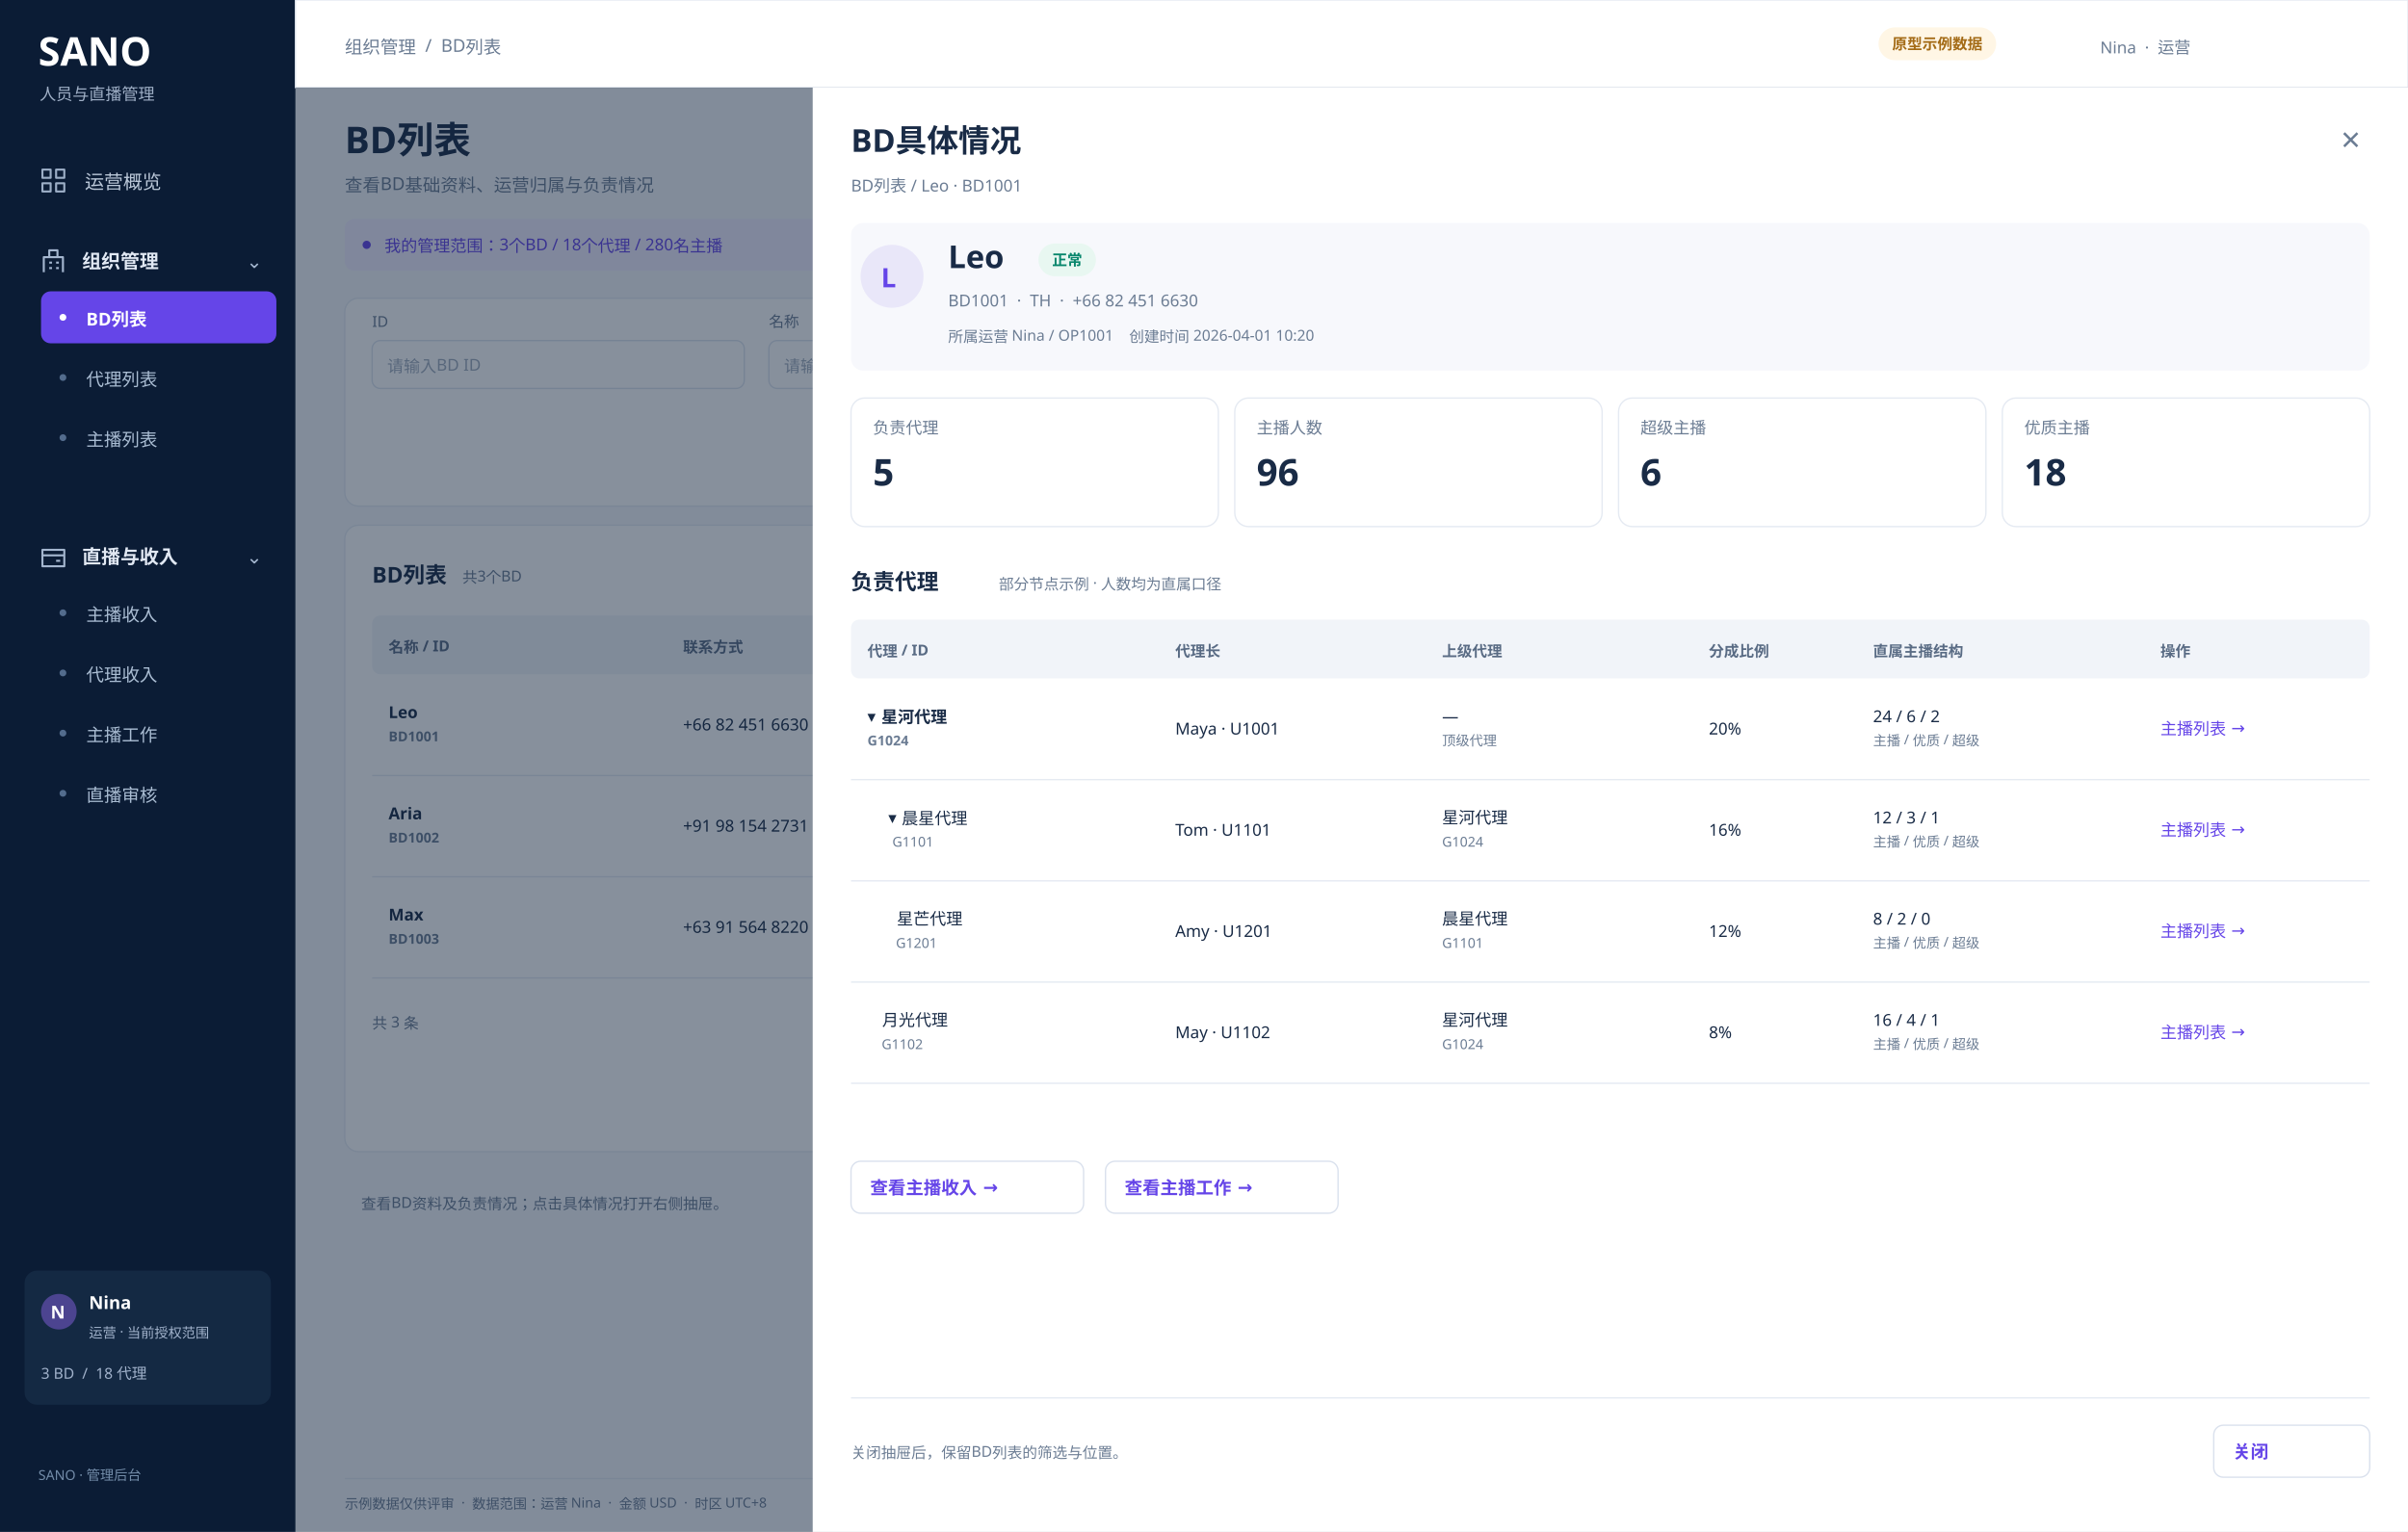
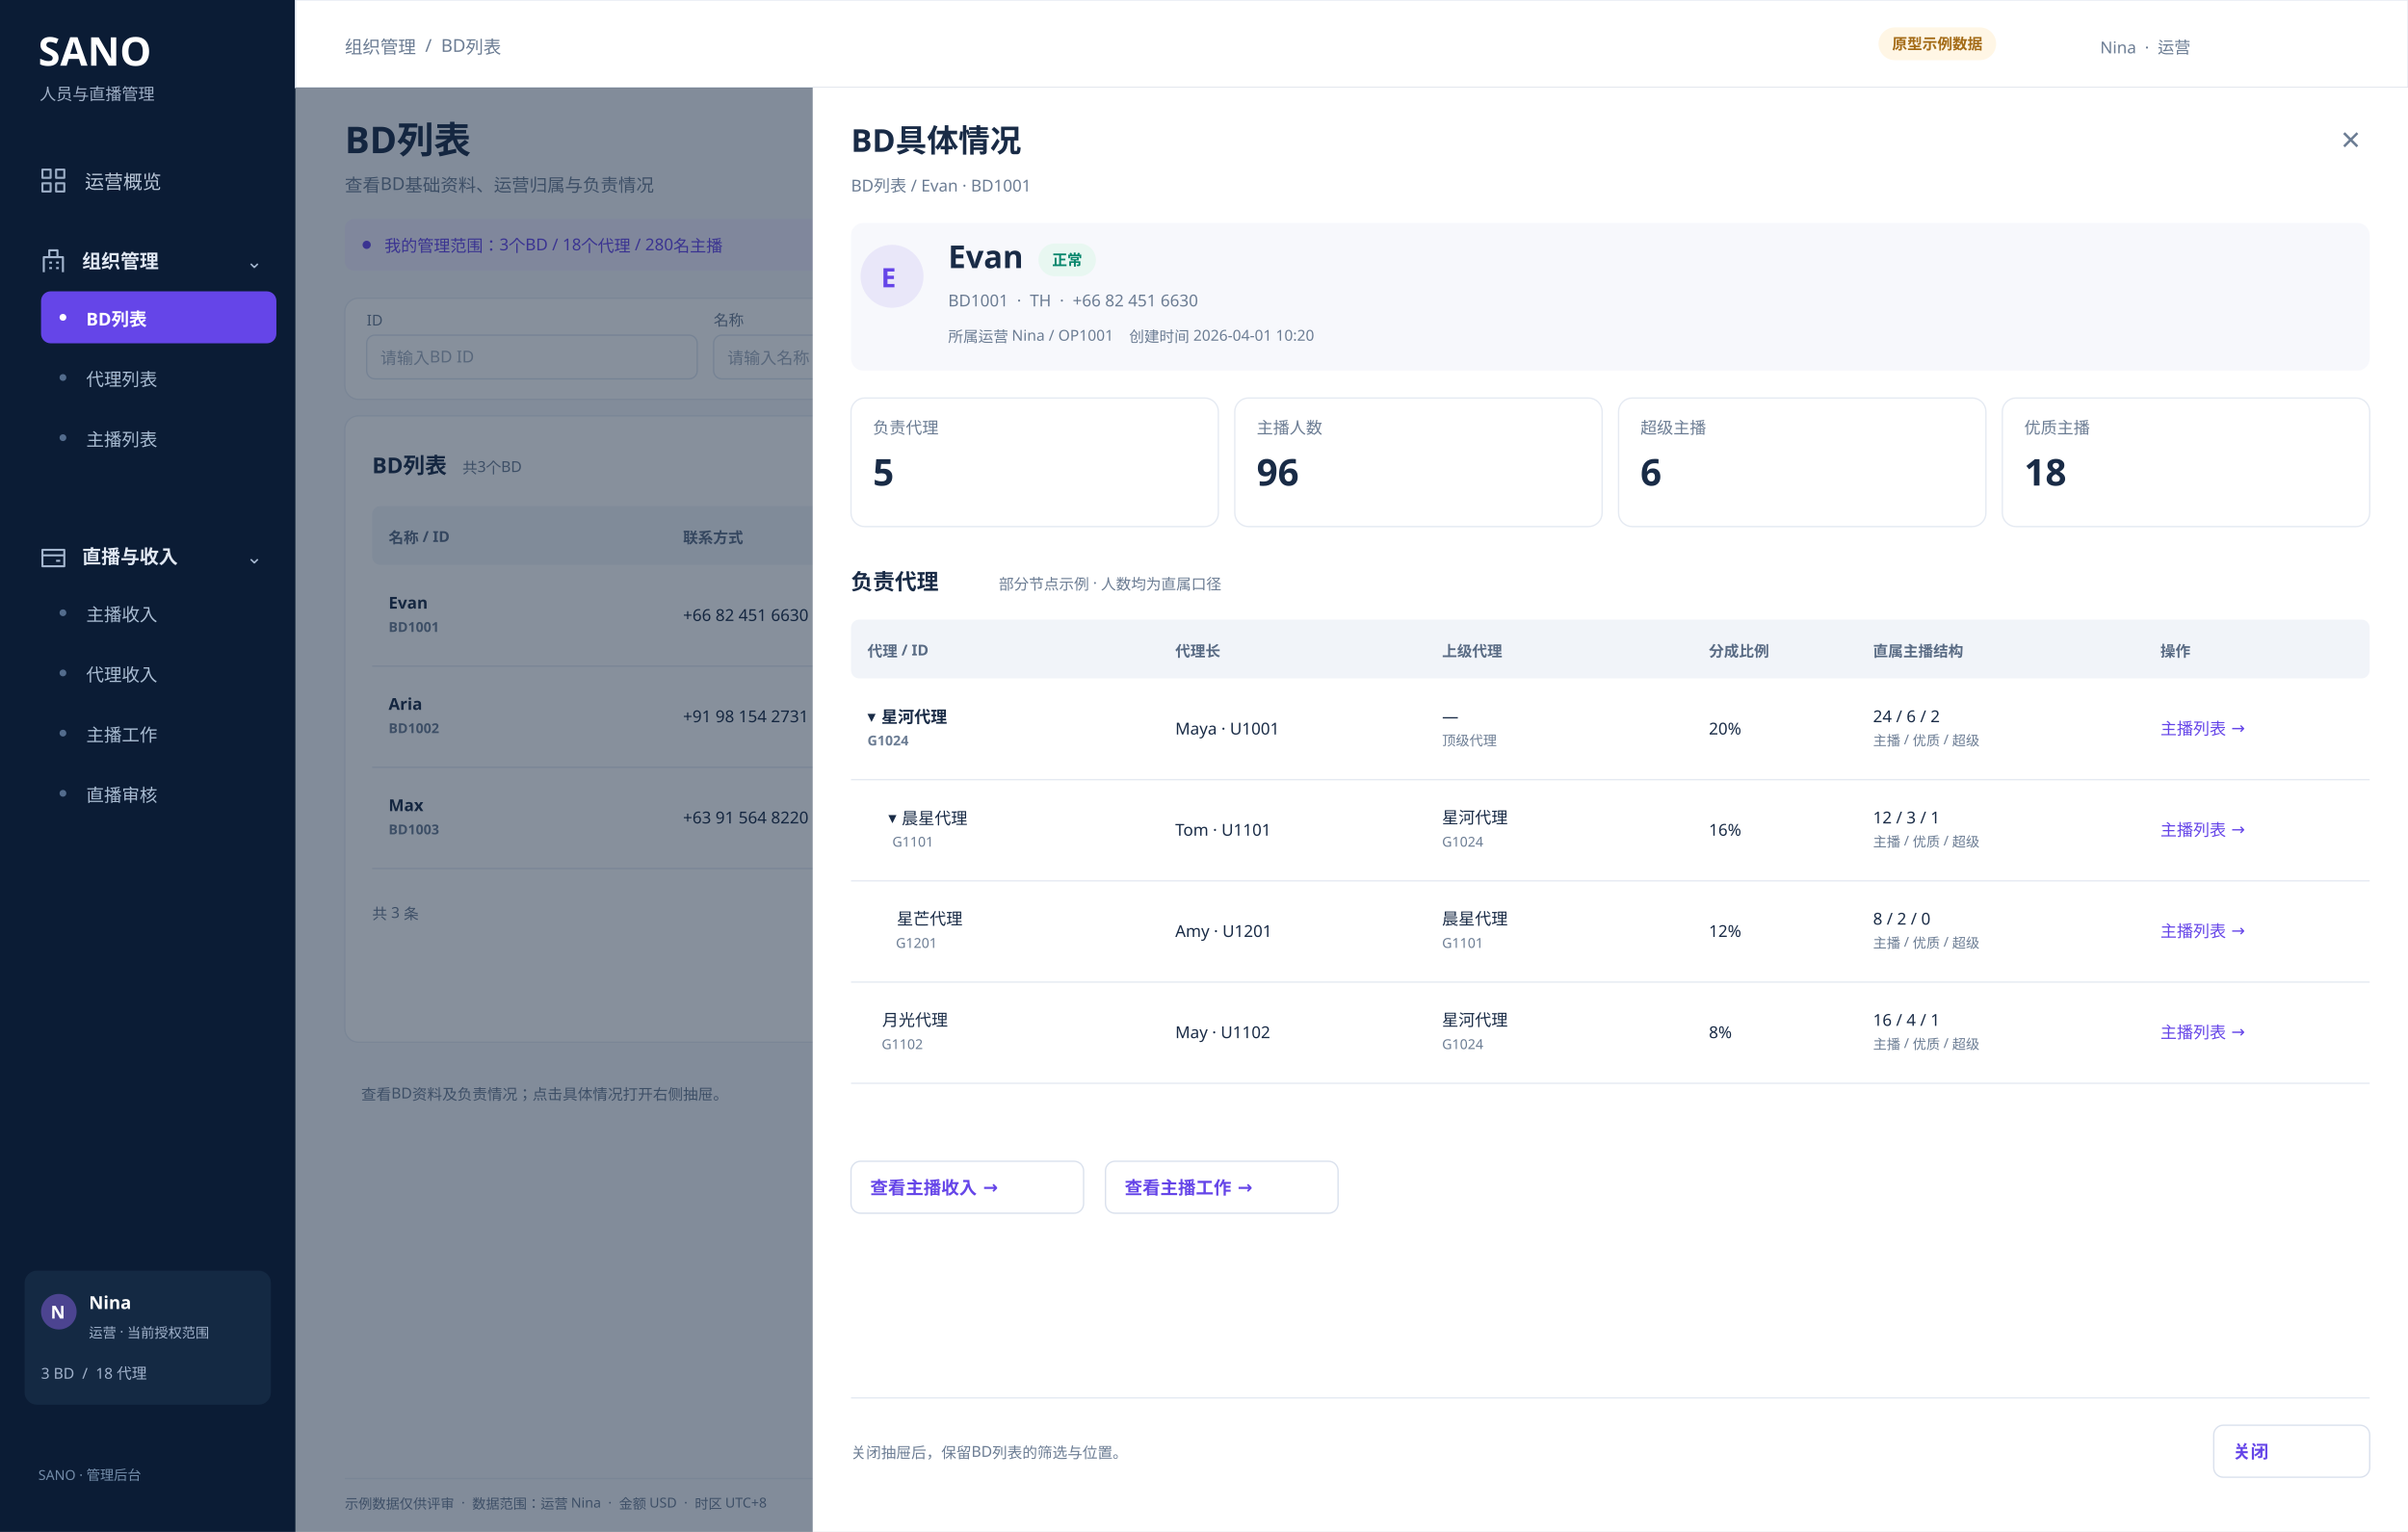
<svg xmlns="http://www.w3.org/2000/svg" width="1760" height="1120" viewBox="0 0 1760 1120">
  <style>text{font-family:"Microsoft YaHei","Segoe UI",sans-serif}a{cursor:pointer}</style>
  <rect x="0" y="0" width="1760" height="1120" rx="0" fill="#F5F7FB" stroke="none" />
  <rect x="0" y="0" width="216" height="1120" rx="0" fill="#0B1C35" stroke="none" />
  <text xml:space="preserve" x="28" y="48" font-size="29" fill="white" font-weight="750">SANO</text>
  <text xml:space="preserve" x="29" y="73" font-size="12" fill="#A0B0C7" font-weight="400">人员与直播管理</text>
  <a href="admin-01-01-01-我的运营概览.svg">
    <path d="M2 2h6v6H2z M12 2h6v6h-6z M2 12h6v6H2z M12 12h6v6h-6z" transform="translate(29,122)" fill="none" stroke="#9CAEC6" stroke-width="1.5" stroke-linejoin="round" />
    <text xml:space="preserve" x="62" y="138" font-size="14" fill="#BBC8D9" font-weight="400">运营概览</text>
  </a>
  <path d="M3 18V7h14v11 M7 7V2h6v5 M7 11h2 M12 11h2 M7 15h2 M12 15h2" transform="translate(29,181)" fill="none" stroke="#A4B6CF" stroke-width="1.5" stroke-linejoin="round" />
  <text xml:space="preserve" x="60" y="196" font-size="14" fill="#E1E8F3" font-weight="600">组织管理</text>
  <text xml:space="preserve" x="180" y="196" font-size="14" fill="#A4B6CF" font-weight="400">⌄</text>
  <a href="admin-02-01-01-BD列表.svg">
    <rect x="30" y="213" width="172" height="38" rx="7" fill="#6545E8" stroke="none" />
    <circle cx="46" cy="232" r="2.5" fill="white" />
    <text xml:space="preserve" x="63" y="238" font-size="13" fill="white" font-weight="600">BD列表</text>
  </a>
  <a href="admin-03-01-01-代理树形列表.svg">
    <circle cx="46" cy="276" r="2.5" fill="#536C8D" />
    <text xml:space="preserve" x="63" y="282" font-size="13" fill="#AABDD3" font-weight="400">代理列表</text>
  </a>
  <a href="admin-04-01-01-主播列表.svg">
    <circle cx="46" cy="320" r="2.5" fill="#536C8D" />
    <text xml:space="preserve" x="63" y="326" font-size="13" fill="#AABDD3" font-weight="400">主播列表</text>
  </a>
  <path d="M2 5h16v12H2z M2 9h16 M12 13h3" transform="translate(29,397)" fill="none" stroke="#A4B6CF" stroke-width="1.5" stroke-linejoin="round" />
  <text xml:space="preserve" x="60" y="412" font-size="14" fill="#E1E8F3" font-weight="600">直播与收入</text>
  <text xml:space="preserve" x="180" y="412" font-size="14" fill="#A4B6CF" font-weight="400">⌄</text>
  <a href="admin-05-01-01-主播收入数据.svg">
    <circle cx="46" cy="448" r="2.5" fill="#536C8D" />
    <text xml:space="preserve" x="63" y="454" font-size="13" fill="#AABDD3" font-weight="400">主播收入</text>
  </a>
  <a href="admin-06-01-01-代理收入数据.svg">
    <circle cx="46" cy="492" r="2.5" fill="#536C8D" />
    <text xml:space="preserve" x="63" y="498" font-size="13" fill="#AABDD3" font-weight="400">代理收入</text>
  </a>
  <a href="admin-07-01-01-主播工作数据.svg">
    <circle cx="46" cy="536" r="2.5" fill="#536C8D" />
    <text xml:space="preserve" x="63" y="542" font-size="13" fill="#AABDD3" font-weight="400">主播工作</text>
  </a>
  <a href="admin-08-01-01-当前直播间列表.svg">
    <circle cx="46" cy="580" r="2.5" fill="#536C8D" />
    <text xml:space="preserve" x="63" y="586" font-size="13" fill="#AABDD3" font-weight="400">直播审核</text>
  </a>
  <rect x="18" y="929" width="180" height="98" rx="9" fill="#142943" stroke="none" />
  <circle cx="43" cy="959" r="13" fill="#4C4490" />
  <text xml:space="preserve" x="37" y="964" font-size="13" fill="white" font-weight="600">N</text>
  <text xml:space="preserve" x="65" y="957" font-size="13" fill="white" font-weight="600">Nina</text>
  <text xml:space="preserve" x="65" y="978" font-size="10" fill="#A1B2CB" font-weight="400">运营 · 当前授权范围</text>
  <text xml:space="preserve" x="30" y="1008" font-size="11" fill="#A1B2CB" font-weight="400">3 BD  /  18 代理</text>
  <text xml:space="preserve" x="28" y="1082" font-size="10" fill="#738CA9" font-weight="400">SANO · 管理后台</text>
  <rect x="216" y="0" width="1544" height="64" rx="0" fill="white" stroke="#E5EAF2" />
  <text xml:space="preserve" x="252" y="39" font-size="13" fill="#6B7C93" font-weight="400">组织管理  /  BD列表</text>
  <rect x="1373" y="20" width="86" height="24" rx="12" fill="#FFF6E5" stroke="none" />
  <text xml:space="preserve" x="1383" y="36" font-size="11" fill="#A46B16" font-weight="550">原型示例数据</text>
  <text xml:space="preserve" x="1535" y="39" font-size="12" fill="#6B7C93" font-weight="400">Nina  ·  运营</text>
  <text xml:space="preserve" x="252" y="112" font-size="27" fill="#192B46" font-weight="700">BD列表</text>
  <text xml:space="preserve" x="252" y="140" font-size="13" fill="#6B7C93" font-weight="400">查看BD基础资料、运营归属与负责情况</text>
  <rect x="1519" y="89" width="86" height="24" rx="12" fill="#F0EDFF" stroke="none" />
  <text xml:space="preserve" x="1529" y="105" font-size="11" fill="#6545E8" font-weight="550">我的授权范围</text>
  <path d="M252 1081H1724" transform="" stroke="#E5EAF2" fill="none" />
  <text xml:space="preserve" x="252" y="1103" font-size="10" fill="#6B7C93" font-weight="400">示例数据仅供评审  ·  数据范围：运营 Nina  ·  金额 USD  ·  时区 UTC+8</text>
  <text xml:space="preserve" x="1470" y="1103" font-size="10" fill="#6B7C93" font-weight="400">admin-02-02-01  /  V1</text>
  <rect x="252" y="160" width="1472" height="38" rx="7" fill="#F0EDFF" stroke="none" />
  <circle cx="268" cy="179" r="3" fill="#6545E8" />
  <text xml:space="preserve" x="281" y="184" font-size="12" fill="#6545E8" font-weight="400">我的管理范围：3个BD / 18个代理 / 280名主播</text>
  <text xml:space="preserve" x="1446" y="184" font-size="11" fill="#6B7C93" font-weight="400">今日数据更新于 14:30</text>
-   <rect x="252" y="218" width="1472" height="152" rx="10" fill="white" stroke="#E5EAF2" />
-   <text xml:space="preserve" x="272" y="239" font-size="11" fill="#6B7C93" font-weight="500">ID</text>
-   <rect x="272" y="249" width="272" height="35" rx="6" fill="white" stroke="#DDE4EF" />
-   <text xml:space="preserve" x="283" y="272" font-size="12" fill="#A0ACBD" font-weight="400">请输入BD ID</text>
-   <text xml:space="preserve" x="562" y="239" font-size="11" fill="#6B7C93" font-weight="500">名称</text>
-   <rect x="562" y="249" width="272" height="35" rx="6" fill="white" stroke="#DDE4EF" />
-   <text xml:space="preserve" x="573" y="272" font-size="12" fill="#A0ACBD" font-weight="400">请输入名称</text>
-   <text xml:space="preserve" x="852" y="239" font-size="11" fill="#6B7C93" font-weight="500">国家代码</text>
-   <rect x="852" y="249" width="272" height="35" rx="6" fill="white" stroke="#DDE4EF" />
-   <text xml:space="preserve" x="863" y="272" font-size="12" fill="#192B46" font-weight="400">全部</text>
-   <text xml:space="preserve" x="1102" y="272" font-size="13" fill="#6B7C93" font-weight="400">⌄</text>
-   <text xml:space="preserve" x="1142" y="239" font-size="11" fill="#6B7C93" font-weight="500">所属运营</text>
-   <rect x="1142" y="249" width="272" height="35" rx="6" fill="white" stroke="#DDE4EF" />
-   <text xml:space="preserve" x="1153" y="272" font-size="12" fill="#192B46" font-weight="400">Nina · OP1001</text>
-   <text xml:space="preserve" x="1392" y="272" font-size="13" fill="#6B7C93" font-weight="400">⌄</text>
-   <text xml:space="preserve" x="1432" y="239" font-size="11" fill="#6B7C93" font-weight="500">创建时间段</text>
-   <rect x="1432" y="249" width="272" height="35" rx="6" fill="white" stroke="#DDE4EF" />
-   <text xml:space="preserve" x="1443" y="272" font-size="12" fill="#192B46" font-weight="400">开始日期 — 结束日期</text>
-   <text xml:space="preserve" x="1682" y="272" font-size="13" fill="#6B7C93" font-weight="400">▦</text>
-   <text xml:space="preserve" x="272" y="342" font-size="11" fill="#6B7C93" font-weight="400" />
-   <rect x="1512" y="319" width="84" height="38" rx="7" fill="white" stroke="#DAE1ED" />
-   <text xml:space="preserve" x="1526" y="343" font-size="13" fill="#6545E8" font-weight="550">重置</text>
-   <rect x="1608" y="319" width="96" height="38" rx="7" fill="#6545E8" stroke="#6545E8" />
-   <text xml:space="preserve" x="1622" y="343" font-size="13" fill="white" font-weight="550">查询</text>
-   <rect x="252" y="384" width="1472" height="458" rx="10" fill="white" stroke="#E5EAF2" />
-   <text xml:space="preserve" x="272" y="426" font-size="16" fill="#192B46" font-weight="650">BD列表</text>
-   <text xml:space="preserve" x="337.92" y="426" font-size="11" fill="#6B7C93" font-weight="400">共3个BD</text>
-   <rect x="272" y="450" width="1432" height="43" rx="6" fill="#F1F4F9" stroke="none" />
-   <text xml:space="preserve" x="284" y="477" font-size="11" fill="#596B84" font-weight="600">名称 / ID</text>
-   <text xml:space="preserve" x="499.214" y="477" font-size="11" fill="#596B84" font-weight="600">联系方式</text>
-   <text xml:space="preserve" x="747.538" y="477" font-size="11" fill="#596B84" font-weight="600">国家代码</text>
-   <text xml:space="preserve" x="871.699" y="477" font-size="11" fill="#596B84" font-weight="600">所属运营</text>
-   <text xml:space="preserve" x="1086.913" y="477" font-size="11" fill="#596B84" font-weight="600">账号状态</text>
-   <text xml:space="preserve" x="1219.353" y="477" font-size="11" fill="#596B84" font-weight="600">创建时间</text>
-   <text xml:space="preserve" x="1484.231" y="477" font-size="11" fill="#596B84" font-weight="600">操作</text>
-   <path d="M272 567H1704" transform="" stroke="#E5EAF2" fill="none" />
-   <a href="admin-02-02-01-BD具体情况.svg">
-     <text xml:space="preserve" x="284" y="525" font-size="12" fill="#192B46" font-weight="600">Leo</text>
-     <text xml:space="preserve" x="284" y="542" font-size="10" fill="#6B7C93" font-weight="600">BD1001</text>
-   </a>
-   <text xml:space="preserve" x="499.214" y="534" font-size="12" fill="#192B46" font-weight="400">+66 82 451 6630</text>
-   <text xml:space="preserve" x="747.538" y="534" font-size="12" fill="#192B46" font-weight="400">TH</text>
-   <text xml:space="preserve" x="871.699" y="534" font-size="12" fill="#192B46" font-weight="400">Nina · OP1001</text>
-   <text xml:space="preserve" x="1086.913" y="534" font-size="12" fill="#07866C" font-weight="400">● 正常</text>
-   <text xml:space="preserve" x="1219.353" y="534" font-size="12" fill="#192B46" font-weight="400">2026-04-01 10:20</text>
-   <a href="admin-02-02-01-BD具体情况.svg">
-     <text xml:space="preserve" x="1484.231" y="534" font-size="11" fill="#6545E8" font-weight="400">具体情况</text>
-   </a>
-   <path d="M272 641H1704" transform="" stroke="#E5EAF2" fill="none" />
-   <a href="admin-02-02-01-BD具体情况.svg">
-     <text xml:space="preserve" x="284" y="599" font-size="12" fill="#192B46" font-weight="600">Aria</text>
-     <text xml:space="preserve" x="284" y="616" font-size="10" fill="#6B7C93" font-weight="600">BD1002</text>
-   </a>
-   <text xml:space="preserve" x="499.214" y="608" font-size="12" fill="#192B46" font-weight="400">+91 98 154 2731</text>
-   <text xml:space="preserve" x="747.538" y="608" font-size="12" fill="#192B46" font-weight="400">IN</text>
-   <text xml:space="preserve" x="871.699" y="608" font-size="12" fill="#192B46" font-weight="400">Nina · OP1001</text>
-   <text xml:space="preserve" x="1086.913" y="608" font-size="12" fill="#07866C" font-weight="400">● 正常</text>
-   <text xml:space="preserve" x="1219.353" y="608" font-size="12" fill="#192B46" font-weight="400">2026-05-06 15:40</text>
-   <a href="admin-02-02-01-BD具体情况.svg">
-     <text xml:space="preserve" x="1484.231" y="608" font-size="11" fill="#6545E8" font-weight="400">具体情况</text>
-   </a>
-   <path d="M272 715H1704" transform="" stroke="#E5EAF2" fill="none" />
-   <a href="admin-02-02-01-BD具体情况.svg">
-     <text xml:space="preserve" x="284" y="673" font-size="12" fill="#192B46" font-weight="600">Max</text>
-     <text xml:space="preserve" x="284" y="690" font-size="10" fill="#6B7C93" font-weight="600">BD1003</text>
-   </a>
-   <text xml:space="preserve" x="499.214" y="682" font-size="12" fill="#192B46" font-weight="400">+63 91 564 8220</text>
-   <text xml:space="preserve" x="747.538" y="682" font-size="12" fill="#192B46" font-weight="400">PH</text>
-   <text xml:space="preserve" x="871.699" y="682" font-size="12" fill="#192B46" font-weight="400">Nina · OP1001</text>
-   <text xml:space="preserve" x="1086.913" y="682" font-size="12" fill="#CC5363" font-weight="400">● 禁用</text>
-   <text xml:space="preserve" x="1219.353" y="682" font-size="12" fill="#192B46" font-weight="400">2026-06-12 09:10</text>
-   <a href="admin-02-02-01-BD具体情况.svg">
-     <text xml:space="preserve" x="1484.231" y="682" font-size="11" fill="#6545E8" font-weight="400">具体情况</text>
-   </a>
-   <text xml:space="preserve" x="272" y="752" font-size="11" fill="#6B7C93" font-weight="400">共 3 条</text>
-   <text xml:space="preserve" x="1394" y="752" font-size="15" fill="#6B7C93" font-weight="400">‹</text>
-   <rect x="1420" y="734" width="26.16" height="24" rx="12" fill="#F0EDFF" stroke="none" />
-   <text xml:space="preserve" x="1430" y="750" font-size="11" fill="#6545E8" font-weight="550">1</text>
-   <text xml:space="preserve" x="1470" y="752" font-size="12" fill="#6B7C93" font-weight="400">›</text>
-   <rect x="1580" y="731" width="124" height="32" rx="6" fill="white" stroke="#E5EAF2" />
-   <text xml:space="preserve" x="1593" y="752" font-size="11" fill="#6B7C93" font-weight="400">20 条 / 页  ⌄</text>
-   <rect x="252" y="862" width="1472" height="34" rx="6" fill="#F4F6FA" stroke="none" />
-   <text xml:space="preserve" x="264" y="884" font-size="11" fill="#6B7C93" font-weight="400">查看BD资料及负责情况；点击具体情况打开右侧抽屉。</text>
+   <rect x="252" y="218" width="1472" height="74" rx="10" fill="white" stroke="#E5EAF2" />
+   <text xml:space="preserve" x="268" y="238" font-size="11" fill="#6B7C93" font-weight="500">ID</text>
+   <rect x="268" y="245" width="241.6" height="32" rx="6" fill="white" stroke="#DDE4EF" />
+   <text xml:space="preserve" x="278" y="266" font-size="12" fill="#A0ACBD" font-weight="400">请输入BD ID</text>
+   <text xml:space="preserve" x="521.6" y="238" font-size="11" fill="#6B7C93" font-weight="500">名称</text>
+   <rect x="521.6" y="245" width="241.6" height="32" rx="6" fill="white" stroke="#DDE4EF" />
+   <text xml:space="preserve" x="531.6" y="266" font-size="12" fill="#A0ACBD" font-weight="400">请输入名称</text>
+   <text xml:space="preserve" x="775.2" y="238" font-size="11" fill="#6B7C93" font-weight="500">国家代码</text>
+   <rect x="775.2" y="245" width="241.6" height="32" rx="6" fill="white" stroke="#DDE4EF" />
+   <text xml:space="preserve" x="785.2" y="266" font-size="12" fill="#192B46" font-weight="400">全部</text>
+   <text xml:space="preserve" x="996.8" y="266" font-size="13" fill="#6B7C93" font-weight="400">⌄</text>
+   <text xml:space="preserve" x="1028.8" y="238" font-size="11" fill="#6B7C93" font-weight="500">所属运营</text>
+   <rect x="1028.8" y="245" width="241.6" height="32" rx="6" fill="white" stroke="#DDE4EF" />
+   <text xml:space="preserve" x="1038.8" y="266" font-size="12" fill="#192B46" font-weight="400">Nina · OP1001</text>
+   <text xml:space="preserve" x="1250.4" y="266" font-size="13" fill="#6B7C93" font-weight="400">⌄</text>
+   <text xml:space="preserve" x="1282.4" y="238" font-size="11" fill="#6B7C93" font-weight="500">创建时间段</text>
+   <rect x="1282.4" y="245" width="241.6" height="32" rx="6" fill="white" stroke="#DDE4EF" />
+   <text xml:space="preserve" x="1292.4" y="266" font-size="12" fill="#192B46" font-weight="400">开始日期 — 结束日期</text>
+   <text xml:space="preserve" x="1504" y="266" font-size="13" fill="#6B7C93" font-weight="400">▦</text>
+   <rect x="1540" y="245" width="68" height="32" rx="7" fill="white" stroke="#DAE1ED" />
+   <text xml:space="preserve" x="1554" y="266" font-size="13" fill="#6545E8" font-weight="550">重置</text>
+   <rect x="1620" y="245" width="88" height="32" rx="7" fill="#6545E8" stroke="#6545E8" />
+   <text xml:space="preserve" x="1634" y="266" font-size="13" fill="white" font-weight="550">查询</text>
+   <rect x="252" y="304" width="1472" height="458" rx="10" fill="white" stroke="#E5EAF2" />
+   <text xml:space="preserve" x="272" y="346" font-size="16" fill="#192B46" font-weight="650">BD列表</text>
+   <text xml:space="preserve" x="337.92" y="346" font-size="11" fill="#6B7C93" font-weight="400">共3个BD</text>
+   <rect x="272" y="370" width="1432" height="43" rx="6" fill="#F1F4F9" stroke="none" />
+   <text xml:space="preserve" x="284" y="397" font-size="11" fill="#596B84" font-weight="600">名称 / ID</text>
+   <text xml:space="preserve" x="499.214" y="397" font-size="11" fill="#596B84" font-weight="600">联系方式</text>
+   <text xml:space="preserve" x="747.538" y="397" font-size="11" fill="#596B84" font-weight="600">国家代码</text>
+   <text xml:space="preserve" x="871.699" y="397" font-size="11" fill="#596B84" font-weight="600">所属运营</text>
+   <text xml:space="preserve" x="1086.913" y="397" font-size="11" fill="#596B84" font-weight="600">账号状态</text>
+   <text xml:space="preserve" x="1219.353" y="397" font-size="11" fill="#596B84" font-weight="600">创建时间</text>
+   <text xml:space="preserve" x="1484.231" y="397" font-size="11" fill="#596B84" font-weight="600">操作</text>
+   <path d="M272 487H1704" transform="" stroke="#E5EAF2" fill="none" />
+   <a href="admin-02-02-01-BD具体情况.svg">
+     <text xml:space="preserve" x="284" y="445" font-size="12" fill="#192B46" font-weight="600">Evan</text>
+     <text xml:space="preserve" x="284" y="462" font-size="10" fill="#6B7C93" font-weight="600">BD1001</text>
+   </a>
+   <text xml:space="preserve" x="499.214" y="454" font-size="12" fill="#192B46" font-weight="400">+66 82 451 6630</text>
+   <text xml:space="preserve" x="747.538" y="454" font-size="12" fill="#192B46" font-weight="400">TH</text>
+   <text xml:space="preserve" x="871.699" y="454" font-size="12" fill="#192B46" font-weight="400">Nina · OP1001</text>
+   <text xml:space="preserve" x="1086.913" y="454" font-size="12" fill="#07866C" font-weight="400">● 正常</text>
+   <text xml:space="preserve" x="1219.353" y="454" font-size="12" fill="#192B46" font-weight="400">2026-04-01 10:20</text>
+   <a href="admin-02-02-01-BD具体情况.svg">
+     <text xml:space="preserve" x="1484.231" y="454" font-size="11" fill="#6545E8" font-weight="400">具体情况</text>
+   </a>
+   <path d="M272 561H1704" transform="" stroke="#E5EAF2" fill="none" />
+   <a href="admin-02-02-01-BD具体情况.svg">
+     <text xml:space="preserve" x="284" y="519" font-size="12" fill="#192B46" font-weight="600">Aria</text>
+     <text xml:space="preserve" x="284" y="536" font-size="10" fill="#6B7C93" font-weight="600">BD1002</text>
+   </a>
+   <text xml:space="preserve" x="499.214" y="528" font-size="12" fill="#192B46" font-weight="400">+91 98 154 2731</text>
+   <text xml:space="preserve" x="747.538" y="528" font-size="12" fill="#192B46" font-weight="400">IN</text>
+   <text xml:space="preserve" x="871.699" y="528" font-size="12" fill="#192B46" font-weight="400">Nina · OP1001</text>
+   <text xml:space="preserve" x="1086.913" y="528" font-size="12" fill="#07866C" font-weight="400">● 正常</text>
+   <text xml:space="preserve" x="1219.353" y="528" font-size="12" fill="#192B46" font-weight="400">2026-05-06 15:40</text>
+   <a href="admin-02-02-01-BD具体情况.svg">
+     <text xml:space="preserve" x="1484.231" y="528" font-size="11" fill="#6545E8" font-weight="400">具体情况</text>
+   </a>
+   <path d="M272 635H1704" transform="" stroke="#E5EAF2" fill="none" />
+   <a href="admin-02-02-01-BD具体情况.svg">
+     <text xml:space="preserve" x="284" y="593" font-size="12" fill="#192B46" font-weight="600">Max</text>
+     <text xml:space="preserve" x="284" y="610" font-size="10" fill="#6B7C93" font-weight="600">BD1003</text>
+   </a>
+   <text xml:space="preserve" x="499.214" y="602" font-size="12" fill="#192B46" font-weight="400">+63 91 564 8220</text>
+   <text xml:space="preserve" x="747.538" y="602" font-size="12" fill="#192B46" font-weight="400">PH</text>
+   <text xml:space="preserve" x="871.699" y="602" font-size="12" fill="#192B46" font-weight="400">Nina · OP1001</text>
+   <text xml:space="preserve" x="1086.913" y="602" font-size="12" fill="#CC5363" font-weight="400">● 禁用</text>
+   <text xml:space="preserve" x="1219.353" y="602" font-size="12" fill="#192B46" font-weight="400">2026-06-12 09:10</text>
+   <a href="admin-02-02-01-BD具体情况.svg">
+     <text xml:space="preserve" x="1484.231" y="602" font-size="11" fill="#6545E8" font-weight="400">具体情况</text>
+   </a>
+   <text xml:space="preserve" x="272" y="672" font-size="11" fill="#6B7C93" font-weight="400">共 3 条</text>
+   <text xml:space="preserve" x="1394" y="672" font-size="15" fill="#6B7C93" font-weight="400">‹</text>
+   <rect x="1420" y="654" width="26.16" height="24" rx="12" fill="#F0EDFF" stroke="none" />
+   <text xml:space="preserve" x="1430" y="670" font-size="11" fill="#6545E8" font-weight="550">1</text>
+   <text xml:space="preserve" x="1470" y="672" font-size="12" fill="#6B7C93" font-weight="400">›</text>
+   <rect x="1580" y="651" width="124" height="32" rx="6" fill="white" stroke="#E5EAF2" />
+   <text xml:space="preserve" x="1593" y="672" font-size="11" fill="#6B7C93" font-weight="400">20 条 / 页  ⌄</text>
+   <rect x="252" y="782" width="1472" height="34" rx="6" fill="#F4F6FA" stroke="none" />
+   <text xml:space="preserve" x="264" y="804" font-size="11" fill="#6B7C93" font-weight="400">查看BD资料及负责情况；点击具体情况打开右侧抽屉。</text>
  <a href="admin-02-01-01-BD列表.svg">
    <rect x="216" y="64" width="1544" height="1056" rx="0" fill="#10223B80" stroke="none" />
  </a>
  <rect x="594" y="64" width="1166" height="1056" rx="0" fill="white" stroke="none" />
  <text xml:space="preserve" x="622" y="111" font-size="23" fill="#192B46" font-weight="650">BD具体情况</text>
-   <text xml:space="preserve" x="622" y="140" font-size="12" fill="#6B7C93" font-weight="400">BD列表 / Leo · BD1001</text>
+   <text xml:space="preserve" x="622" y="140" font-size="12" fill="#6B7C93" font-weight="400">BD列表 / Evan · BD1001</text>
  <a href="admin-02-01-01-BD列表.svg">
    <text xml:space="preserve" x="1711" y="111" font-size="25" fill="#6B7C93" font-weight="400">×</text>
  </a>
  <rect x="622" y="163" width="1110" height="108" rx="9" fill="#F7F8FC" stroke="none" />
  <circle cx="652" cy="202" r="23" fill="#6545E818" />
-   <text xml:space="preserve" x="643.95" y="210.05" font-size="19.55" fill="#6545E8" font-weight="600">L</text>
-   <text xml:space="preserve" x="693" y="196" font-size="23" fill="#192B46" font-weight="650">Leo</text>
+   <text xml:space="preserve" x="643.95" y="210.05" font-size="19.55" fill="#6545E8" font-weight="600">E</text>
+   <text xml:space="preserve" x="693" y="196" font-size="23" fill="#192B46" font-weight="650">Evan</text>
  <rect x="759" y="178" width="42" height="24" rx="12" fill="#E8F7F1" stroke="none" />
  <text xml:space="preserve" x="769" y="194" font-size="11" fill="#07866C" font-weight="550">正常</text>
  <text xml:space="preserve" x="693" y="224" font-size="12" fill="#6B7C93" font-weight="400">BD1001  ·  TH  ·  +66 82 451 6630</text>
  <text xml:space="preserve" x="693" y="250" font-size="11" fill="#6B7C93" font-weight="400">所属运营 Nina / OP1001    创建时间 2026-04-01 10:20</text>
  <rect x="622" y="291" width="268.5" height="94" rx="10" fill="white" stroke="#E5EAF2" />
  <text xml:space="preserve" x="638" y="317" font-size="12" fill="#6B7C93" font-weight="400">负责代理</text>
  <text xml:space="preserve" x="638" y="355" font-size="27" fill="#192B46" font-weight="650">5</text>
  <rect x="902.5" y="291" width="268.5" height="94" rx="10" fill="white" stroke="#E5EAF2" />
  <text xml:space="preserve" x="918.5" y="317" font-size="12" fill="#6B7C93" font-weight="400">主播人数</text>
  <text xml:space="preserve" x="918.5" y="355" font-size="27" fill="#192B46" font-weight="650">96</text>
  <rect x="1183" y="291" width="268.5" height="94" rx="10" fill="white" stroke="#E5EAF2" />
  <text xml:space="preserve" x="1199" y="317" font-size="12" fill="#6B7C93" font-weight="400">超级主播</text>
  <text xml:space="preserve" x="1199" y="355" font-size="27" fill="#192B46" font-weight="650">6</text>
  <rect x="1463.5" y="291" width="268.5" height="94" rx="10" fill="white" stroke="#E5EAF2" />
  <text xml:space="preserve" x="1479.5" y="317" font-size="12" fill="#6B7C93" font-weight="400">优质主播</text>
  <text xml:space="preserve" x="1479.5" y="355" font-size="27" fill="#192B46" font-weight="650">18</text>
  <text xml:space="preserve" x="622" y="431" font-size="16" fill="#192B46" font-weight="650">负责代理</text>
  <text xml:space="preserve" x="730" y="431" font-size="11" fill="#6B7C93" font-weight="400">部分节点示例 · 人数均为直属口径</text>
  <rect x="622" y="453" width="1110" height="43" rx="6" fill="#F1F4F9" stroke="none" />
  <text xml:space="preserve" x="634" y="480" font-size="11" fill="#596B84" font-weight="600">代理 / ID</text>
  <text xml:space="preserve" x="859" y="480" font-size="11" fill="#596B84" font-weight="600">代理长</text>
  <text xml:space="preserve" x="1054" y="480" font-size="11" fill="#596B84" font-weight="600">上级代理</text>
  <text xml:space="preserve" x="1249" y="480" font-size="11" fill="#596B84" font-weight="600">分成比例</text>
  <text xml:space="preserve" x="1369" y="480" font-size="11" fill="#596B84" font-weight="600">直属主播结构</text>
  <text xml:space="preserve" x="1579" y="480" font-size="11" fill="#596B84" font-weight="600">操作</text>
  <path d="M622 570H1732" transform="" stroke="#E5EAF2" fill="none" />
  <a href="admin-06-01-01-代理收入数据.svg">
    <text xml:space="preserve" x="634" y="528" font-size="12" fill="#192B46" font-weight="600">▾ 星河代理</text>
    <text xml:space="preserve" x="634" y="545" font-size="10" fill="#6B7C93" font-weight="600">G1024</text>
  </a>
  <text xml:space="preserve" x="859" y="537" font-size="12" fill="#192B46" font-weight="400">Maya · U1001</text>
  <text xml:space="preserve" x="1054" y="528" font-size="12" fill="#192B46" font-weight="400">—</text>
  <text xml:space="preserve" x="1054" y="545" font-size="10" fill="#6B7C93" font-weight="400">顶级代理</text>
  <text xml:space="preserve" x="1249" y="537" font-size="12" fill="#192B46" font-weight="400">20%</text>
  <text xml:space="preserve" x="1369" y="528" font-size="12" fill="#192B46" font-weight="400">24 / 6 / 2</text>
  <text xml:space="preserve" x="1369" y="545" font-size="10" fill="#6B7C93" font-weight="400">主播 / 优质 / 超级</text>
  <a href="admin-04-01-01-主播列表.svg">
    <text xml:space="preserve" x="1579" y="537" font-size="12" fill="#6545E8" font-weight="400">主播列表 →</text>
  </a>
  <path d="M622 644H1732" transform="" stroke="#E5EAF2" fill="none" />
  <a href="admin-06-01-01-代理收入数据.svg">
    <text xml:space="preserve" x="634" y="602" font-size="12" fill="#192B46" font-weight="400">    ▾ 晨星代理</text>
    <text xml:space="preserve" x="634" y="619" font-size="10" fill="#6B7C93" font-weight="400">       G1101</text>
  </a>
  <text xml:space="preserve" x="859" y="611" font-size="12" fill="#192B46" font-weight="400">Tom · U1101</text>
  <text xml:space="preserve" x="1054" y="602" font-size="12" fill="#192B46" font-weight="400">星河代理</text>
  <text xml:space="preserve" x="1054" y="619" font-size="10" fill="#6B7C93" font-weight="400">G1024</text>
  <text xml:space="preserve" x="1249" y="611" font-size="12" fill="#192B46" font-weight="400">16%</text>
  <text xml:space="preserve" x="1369" y="602" font-size="12" fill="#192B46" font-weight="400">12 / 3 / 1</text>
  <text xml:space="preserve" x="1369" y="619" font-size="10" fill="#6B7C93" font-weight="400">主播 / 优质 / 超级</text>
  <a href="admin-04-01-01-主播列表.svg">
    <text xml:space="preserve" x="1579" y="611" font-size="12" fill="#6545E8" font-weight="400">主播列表 →</text>
  </a>
  <path d="M622 718H1732" transform="" stroke="#E5EAF2" fill="none" />
  <a href="admin-06-01-01-代理收入数据.svg">
    <text xml:space="preserve" x="634" y="676" font-size="12" fill="#192B46" font-weight="400">        星芒代理</text>
    <text xml:space="preserve" x="634" y="693" font-size="10" fill="#6B7C93" font-weight="400">        G1201</text>
  </a>
  <text xml:space="preserve" x="859" y="685" font-size="12" fill="#192B46" font-weight="400">Amy · U1201</text>
  <text xml:space="preserve" x="1054" y="676" font-size="12" fill="#192B46" font-weight="400">晨星代理</text>
  <text xml:space="preserve" x="1054" y="693" font-size="10" fill="#6B7C93" font-weight="400">G1101</text>
  <text xml:space="preserve" x="1249" y="685" font-size="12" fill="#192B46" font-weight="400">12%</text>
  <text xml:space="preserve" x="1369" y="676" font-size="12" fill="#192B46" font-weight="400">8 / 2 / 0</text>
  <text xml:space="preserve" x="1369" y="693" font-size="10" fill="#6B7C93" font-weight="400">主播 / 优质 / 超级</text>
  <a href="admin-04-01-01-主播列表.svg">
    <text xml:space="preserve" x="1579" y="685" font-size="12" fill="#6545E8" font-weight="400">主播列表 →</text>
  </a>
  <path d="M622 792H1732" transform="" stroke="#E5EAF2" fill="none" />
  <a href="admin-06-01-01-代理收入数据.svg">
    <text xml:space="preserve" x="634" y="750" font-size="12" fill="#192B46" font-weight="400">    月光代理</text>
    <text xml:space="preserve" x="634" y="767" font-size="10" fill="#6B7C93" font-weight="400">    G1102</text>
  </a>
  <text xml:space="preserve" x="859" y="759" font-size="12" fill="#192B46" font-weight="400">May · U1102</text>
  <text xml:space="preserve" x="1054" y="750" font-size="12" fill="#192B46" font-weight="400">星河代理</text>
  <text xml:space="preserve" x="1054" y="767" font-size="10" fill="#6B7C93" font-weight="400">G1024</text>
  <text xml:space="preserve" x="1249" y="759" font-size="12" fill="#192B46" font-weight="400">8%</text>
  <text xml:space="preserve" x="1369" y="750" font-size="12" fill="#192B46" font-weight="400">16 / 4 / 1</text>
  <text xml:space="preserve" x="1369" y="767" font-size="10" fill="#6B7C93" font-weight="400">主播 / 优质 / 超级</text>
  <a href="admin-04-01-01-主播列表.svg">
    <text xml:space="preserve" x="1579" y="759" font-size="12" fill="#6545E8" font-weight="400">主播列表 →</text>
  </a>
  <a href="admin-05-01-01-主播收入数据.svg">
    <rect x="622" y="849" width="170" height="38" rx="7" fill="white" stroke="#DAE1ED" />
    <text xml:space="preserve" x="636" y="873" font-size="13" fill="#6545E8" font-weight="550">查看主播收入 →</text>
  </a>
  <a href="admin-07-01-01-主播工作数据.svg">
    <rect x="808" y="849" width="170" height="38" rx="7" fill="white" stroke="#DAE1ED" />
    <text xml:space="preserve" x="822" y="873" font-size="13" fill="#6545E8" font-weight="550">查看主播工作 →</text>
  </a>
  <path d="M622 1022H1732" transform="" stroke="#E5EAF2" fill="none" />
  <text xml:space="preserve" x="622" y="1066" font-size="11" fill="#6B7C93" font-weight="400">关闭抽屉后，保留BD列表的筛选与位置。</text>
  <a href="admin-02-01-01-BD列表.svg">
    <rect x="1618" y="1042" width="114" height="38" rx="7" fill="white" stroke="#DAE1ED" />
    <text xml:space="preserve" x="1632" y="1066" font-size="13" fill="#6545E8" font-weight="550">关闭</text>
  </a>
</svg>
